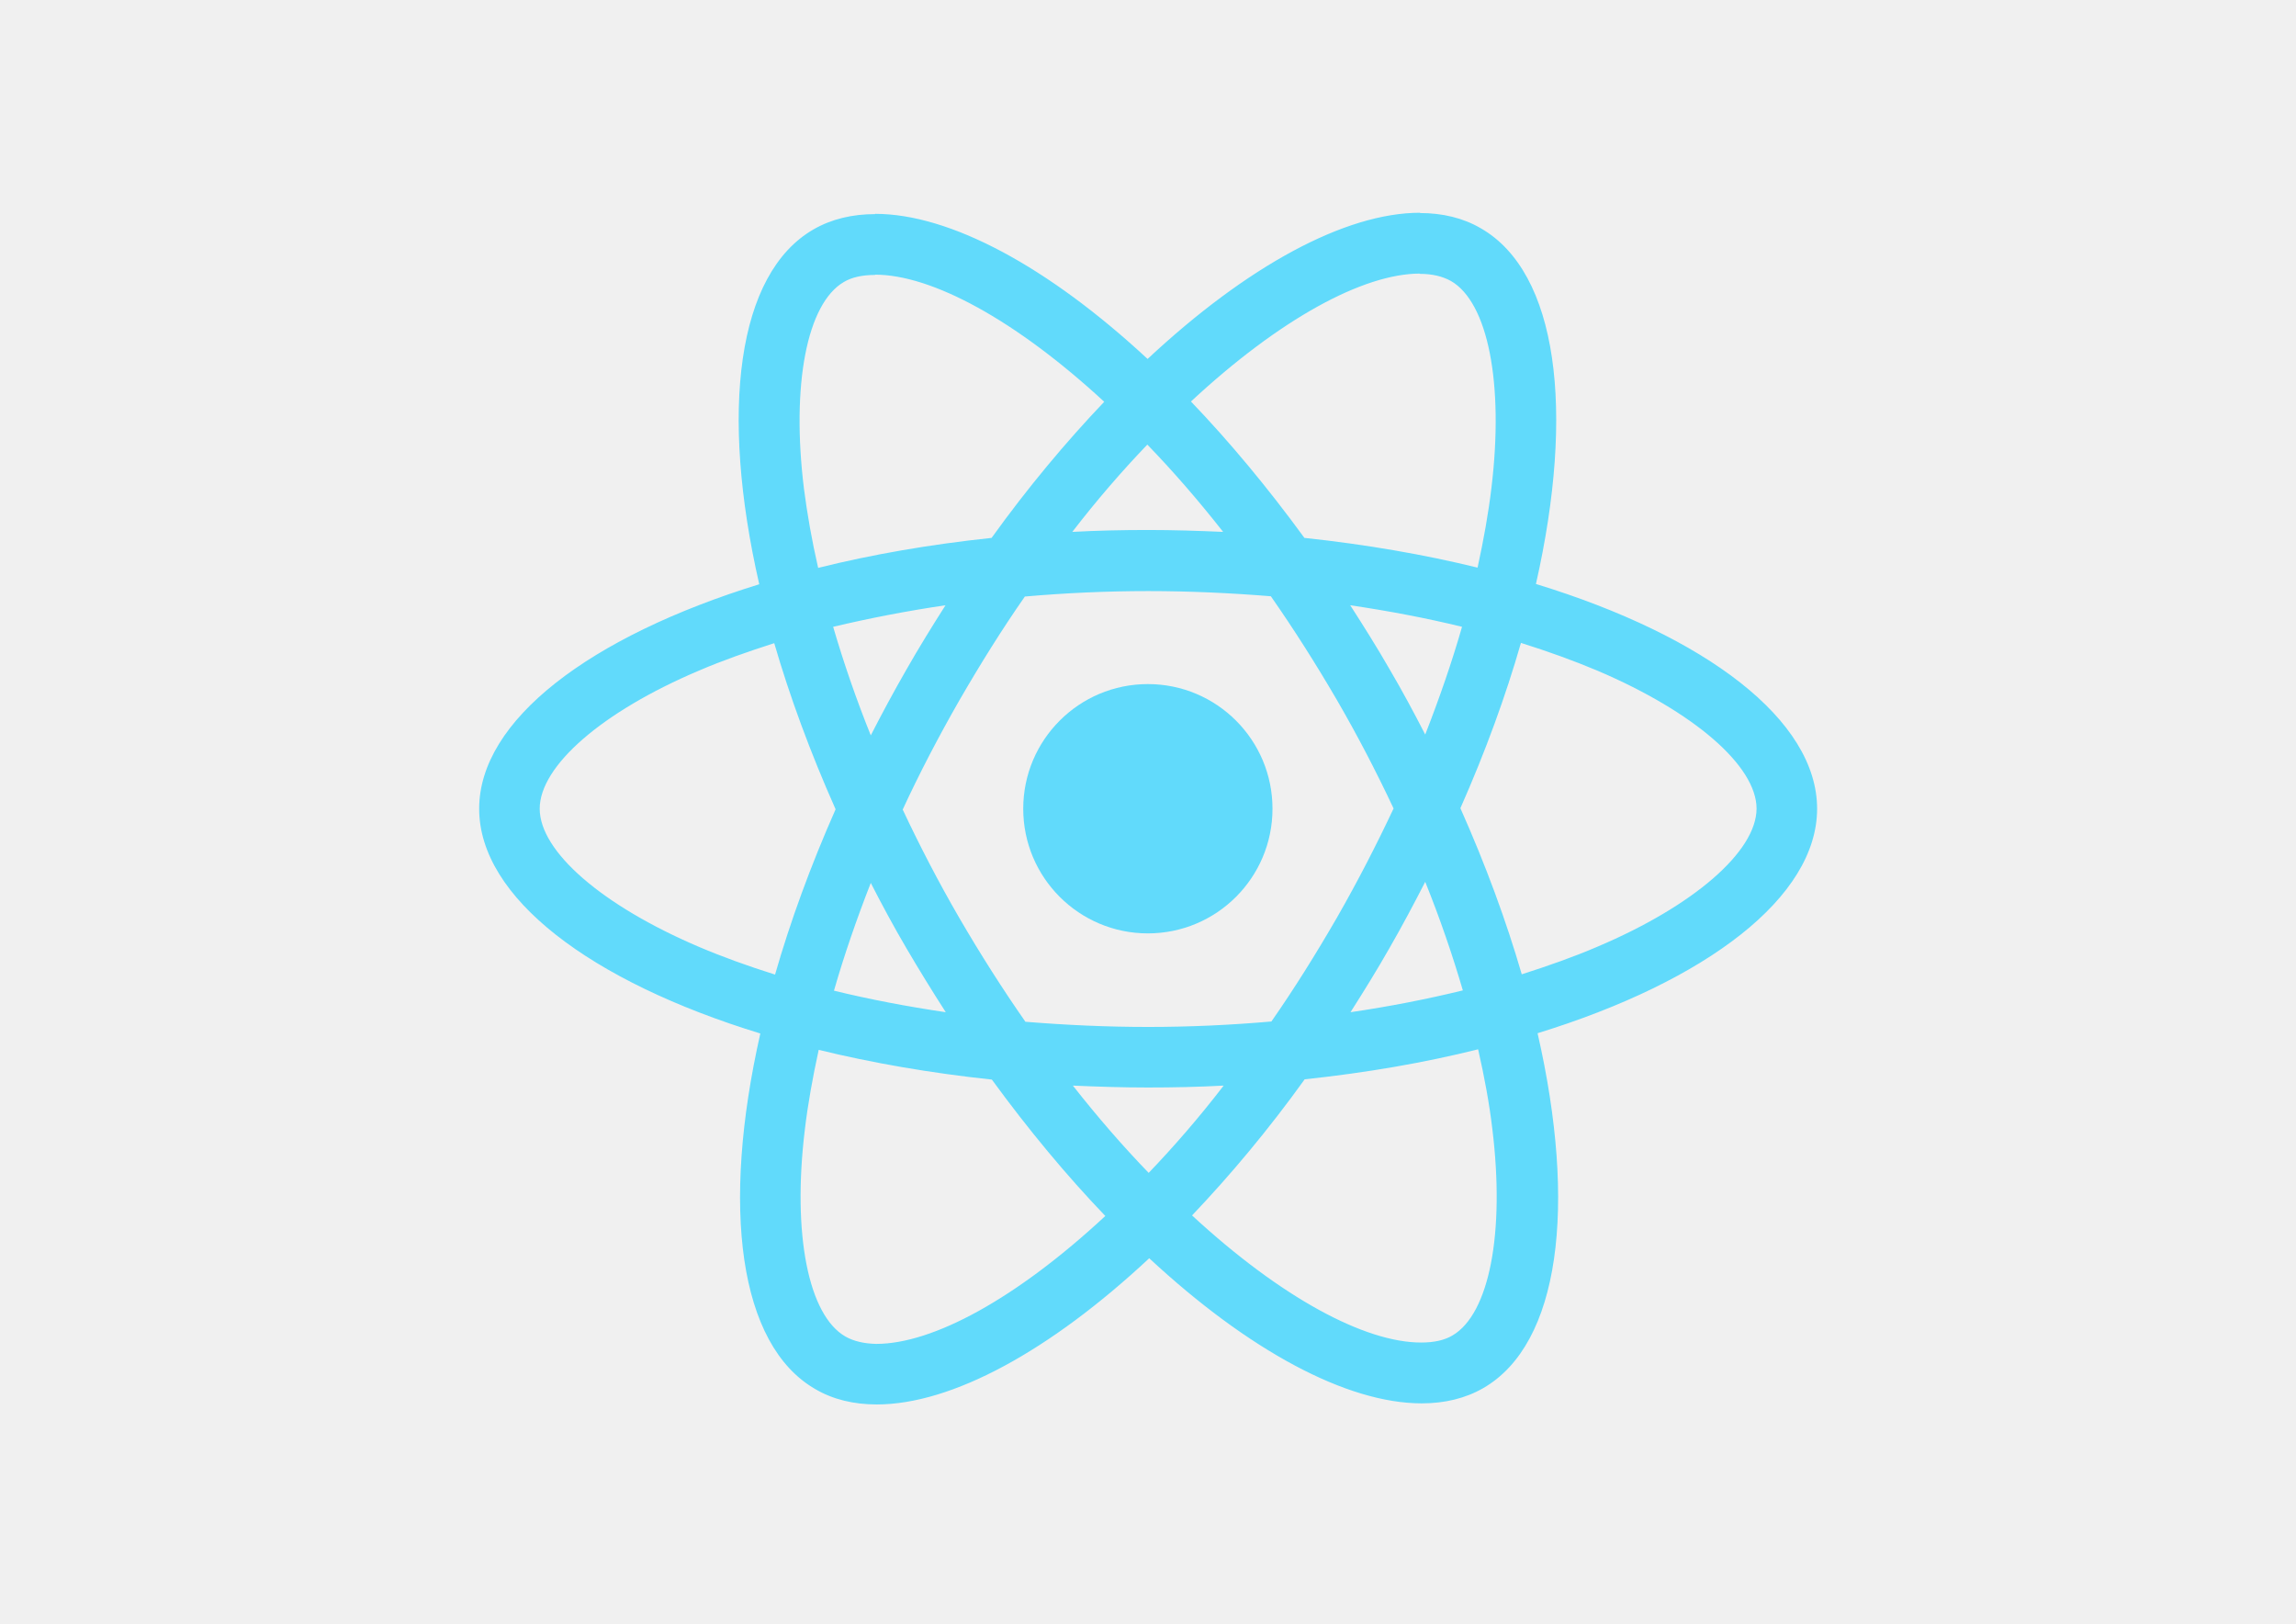
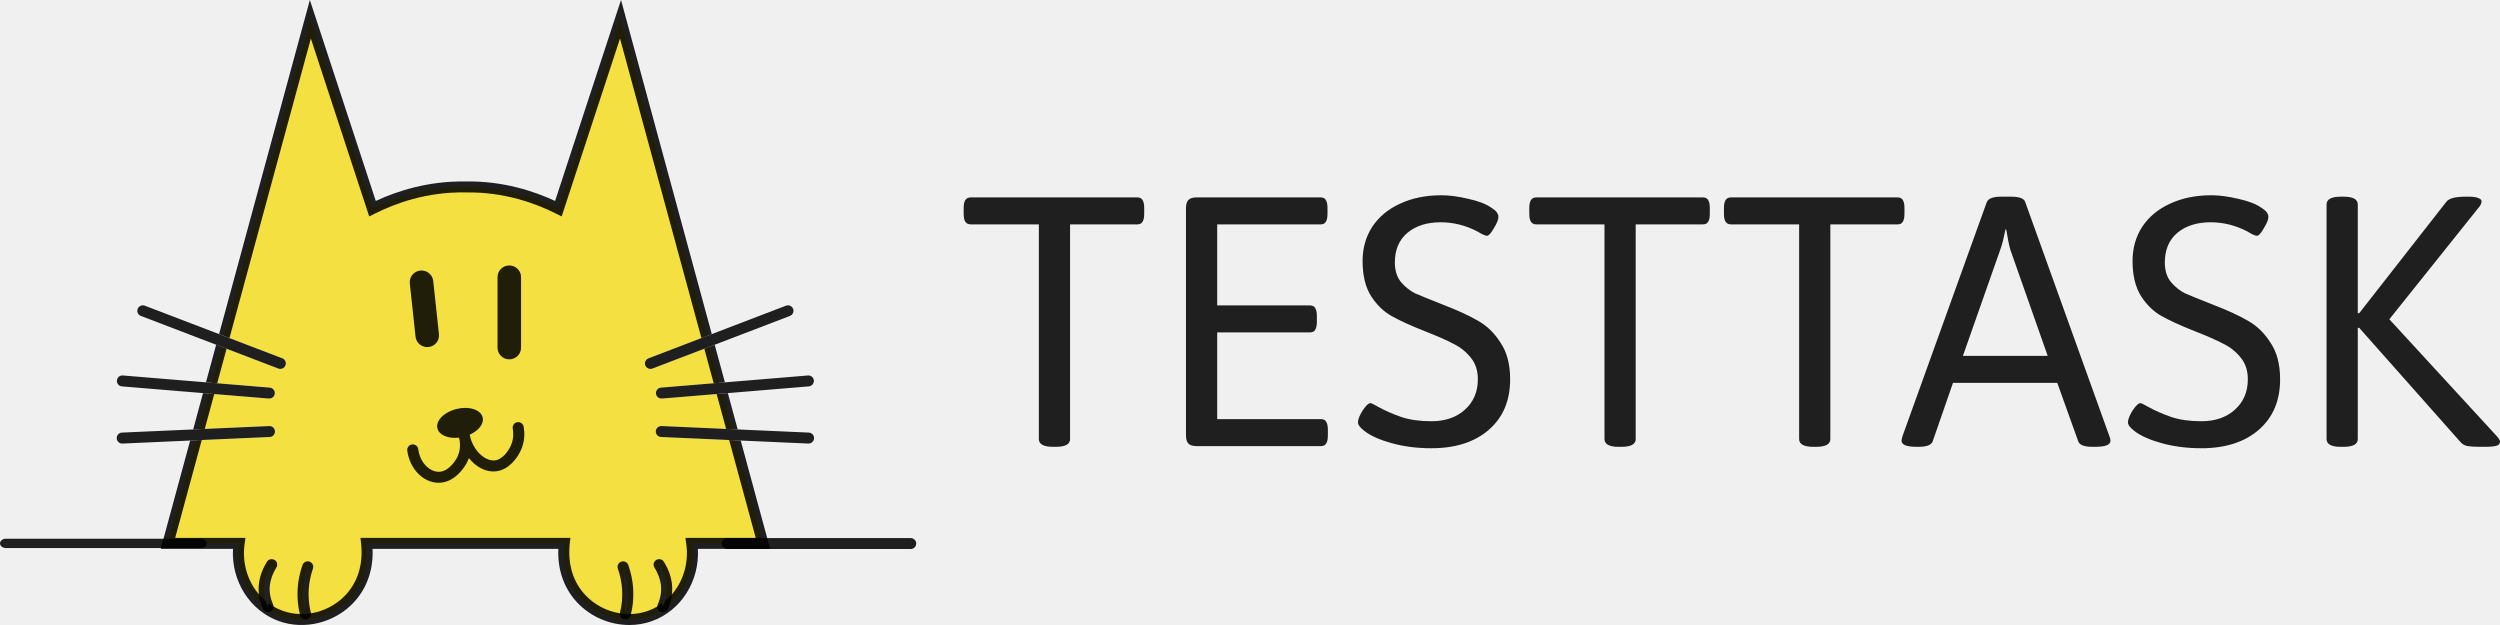
- <svg xmlns="http://www.w3.org/2000/svg" viewBox="0 0 841.9 595.3">
-   <g fill="#61DAFB">
-     <path d="M666.3 296.5c0-32.5-40.7-63.3-103.1-82.4 14.4-63.6 8-114.2-20.2-130.4-6.5-3.8-14.1-5.6-22.4-5.6v22.3c4.6 0 8.3.9 11.4 2.6 13.6 7.8 19.5 37.5 14.9 75.7-1.1 9.4-2.9 19.3-5.1 29.4-19.6-4.8-41-8.5-63.5-10.9-13.5-18.5-27.5-35.3-41.6-50 32.6-30.3 63.2-46.9 84-46.9V78c-27.5 0-63.5 19.6-99.9 53.6-36.4-33.8-72.4-53.2-99.9-53.2v22.3c20.7 0 51.4 16.5 84 46.6-14 14.7-28 31.4-41.3 49.9-22.6 2.4-44 6.1-63.6 11-2.3-10-4-19.7-5.2-29-4.7-38.2 1.1-67.9 14.6-75.8 3-1.8 6.9-2.6 11.5-2.6V78.5c-8.4 0-16 1.8-22.6 5.6-28.1 16.2-34.4 66.7-19.9 130.1-62.2 19.2-102.7 49.9-102.7 82.3 0 32.5 40.7 63.3 103.1 82.4-14.4 63.6-8 114.2 20.2 130.4 6.5 3.8 14.1 5.6 22.5 5.6 27.5 0 63.5-19.6 99.9-53.6 36.4 33.8 72.4 53.2 99.9 53.2 8.4 0 16-1.8 22.6-5.6 28.1-16.2 34.4-66.7 19.9-130.1 62-19.1 102.5-49.9 102.5-82.3zm-130.2-66.7c-3.7 12.9-8.3 26.2-13.5 39.5-4.1-8-8.4-16-13.1-24-4.6-8-9.5-15.8-14.4-23.4 14.2 2.1 27.9 4.7 41 7.9zm-45.8 106.5c-7.8 13.5-15.8 26.3-24.1 38.2-14.9 1.3-30 2-45.2 2-15.1 0-30.2-.7-45-1.9-8.3-11.9-16.4-24.6-24.2-38-7.6-13.1-14.5-26.4-20.8-39.8 6.2-13.4 13.2-26.8 20.7-39.9 7.8-13.5 15.8-26.3 24.1-38.2 14.9-1.3 30-2 45.2-2 15.1 0 30.2.7 45 1.9 8.3 11.9 16.4 24.6 24.2 38 7.6 13.1 14.5 26.4 20.8 39.8-6.3 13.4-13.2 26.8-20.7 39.9zm32.3-13c5.4 13.4 10 26.8 13.8 39.8-13.1 3.2-26.9 5.9-41.2 8 4.9-7.7 9.8-15.6 14.4-23.7 4.6-8 8.9-16.1 13-24.1zM421.2 430c-9.3-9.6-18.6-20.3-27.8-32 9 .4 18.2.7 27.5.7 9.4 0 18.7-.2 27.8-.7-9 11.7-18.3 22.4-27.5 32zm-74.4-58.9c-14.2-2.1-27.9-4.7-41-7.9 3.7-12.9 8.3-26.2 13.5-39.5 4.1 8 8.4 16 13.1 24 4.7 8 9.5 15.8 14.4 23.4zM420.7 163c9.3 9.6 18.6 20.3 27.8 32-9-.4-18.2-.7-27.5-.7-9.4 0-18.7.2-27.8.7 9-11.7 18.3-22.4 27.5-32zm-74 58.9c-4.9 7.7-9.8 15.6-14.4 23.7-4.6 8-8.9 16-13 24-5.4-13.4-10-26.8-13.8-39.8 13.1-3.1 26.9-5.8 41.2-7.9zm-90.5 125.2c-35.4-15.1-58.3-34.9-58.3-50.6 0-15.7 22.9-35.6 58.3-50.6 8.6-3.7 18-7 27.7-10.1 5.7 19.6 13.2 40 22.5 60.9-9.2 20.8-16.6 41.1-22.2 60.6-9.9-3.1-19.3-6.5-28-10.2zM310 490c-13.6-7.8-19.5-37.5-14.9-75.7 1.1-9.4 2.9-19.3 5.1-29.4 19.6 4.8 41 8.5 63.5 10.9 13.5 18.5 27.5 35.3 41.6 50-32.6 30.3-63.2 46.9-84 46.9-4.5-.1-8.3-1-11.3-2.7zm237.2-76.2c4.7 38.2-1.1 67.9-14.6 75.8-3 1.8-6.9 2.6-11.5 2.6-20.7 0-51.4-16.5-84-46.6 14-14.7 28-31.4 41.3-49.9 22.6-2.4 44-6.1 63.6-11 2.3 10.1 4.1 19.8 5.2 29.1zm38.5-66.7c-8.6 3.7-18 7-27.7 10.1-5.7-19.6-13.2-40-22.5-60.9 9.2-20.8 16.6-41.1 22.2-60.6 9.9 3.1 19.3 6.5 28.1 10.2 35.4 15.1 58.3 34.9 58.3 50.6-.1 15.7-23 35.6-58.4 50.6zM320.8 78.4z" />
-     <circle cx="420.9" cy="296.5" r="45.7" />
-     <path d="M520.5 78.1z" />
-   </g>
+ <svg xmlns="http://www.w3.org/2000/svg" width="144" height="36" viewBox="0 0 144 36" fill="none">
+   <path d="M39.847 31.297C40.038 32.674 39.517 33.989 38.574 34.813C38.399 34.967 38.209 35.103 38.007 35.22C37.823 35.324 37.632 35.414 37.43 35.485C36.971 35.648 36.493 35.708 36.023 35.678C36.01 35.678 35.997 35.678 35.984 35.675C35.038 35.607 34.126 35.177 33.481 34.491C32.434 33.378 32.464 31.995 32.477 31.706C32.477 31.567 32.483 31.432 32.499 31.297H21.121C21.137 31.432 21.143 31.567 21.143 31.706C21.156 31.995 21.186 33.378 20.139 34.491C19.494 35.177 18.582 35.607 17.636 35.675C17.623 35.678 17.61 35.678 17.597 35.678C17.127 35.708 16.649 35.648 16.19 35.485C15.988 35.414 15.796 35.324 15.613 35.22C15.411 35.103 15.221 34.967 15.046 34.814C15.044 34.814 15.044 34.813 15.044 34.813C14.102 33.987 13.581 32.674 13.773 31.297H9.674C9.701 31.196 9.73 31.094 9.757 30.993C10.267 29.116 10.777 27.238 11.287 25.36L11.621 25.345L15.537 25.171C15.714 25.163 15.849 25.016 15.841 24.843C15.833 24.668 15.688 24.532 15.508 24.541L11.795 24.706L11.462 24.721C11.647 24.036 11.833 23.353 12.018 22.669L12.341 22.696L15.486 22.956H15.513C15.677 22.956 15.817 22.832 15.83 22.668C15.844 22.494 15.715 22.341 15.54 22.327L12.511 22.076L12.187 22.049C12.375 21.356 12.563 20.663 12.751 19.971L13.051 20.087L16.034 21.228C16.071 21.242 16.11 21.25 16.149 21.25C16.276 21.25 16.397 21.173 16.445 21.048C16.509 20.886 16.427 20.702 16.263 20.639L13.218 19.473L12.918 19.359C14.571 13.275 16.225 7.192 17.878 1.11C19.071 4.747 20.263 8.384 21.455 12.019C22.297 11.596 24.259 10.729 26.799 10.769H26.821C29.361 10.729 31.323 11.596 32.164 12.019C33.356 8.384 34.549 4.747 35.742 1.11C37.395 7.192 39.049 13.275 40.702 19.359L40.402 19.473L37.356 20.639C37.192 20.702 37.109 20.886 37.173 21.048C37.223 21.173 37.344 21.25 37.471 21.25C37.51 21.25 37.548 21.242 37.586 21.228L40.569 20.087L40.869 19.971C41.057 20.663 41.245 21.356 41.433 22.049L41.109 22.076L38.08 22.327C37.905 22.341 37.774 22.494 37.788 22.668C37.803 22.832 37.943 22.956 38.105 22.956H38.133L41.279 22.696L41.602 22.669C41.787 23.353 41.973 24.036 42.158 24.721L41.825 24.706L38.11 24.541C37.93 24.535 37.785 24.668 37.777 24.843C37.769 25.016 37.906 25.163 38.082 25.171L41.999 25.345L42.333 25.36C42.843 27.238 43.353 29.116 43.863 30.993C43.89 31.094 43.919 31.196 43.946 31.297H39.847Z" fill="#F4E041" />
+   <path d="M44.36 31.613L44.278 31.31L44.191 30.993L42.665 25.375L42.333 25.36L41.999 25.345L43.53 30.982H39.481L39.53 31.34C39.681 32.424 39.356 33.476 38.705 34.233C38.58 34.379 38.443 34.513 38.297 34.633C38.252 34.67 38.206 34.707 38.16 34.74C38.064 34.813 37.965 34.877 37.862 34.936C37.691 35.035 37.511 35.12 37.321 35.187C37.006 35.299 36.678 35.359 36.348 35.368C36.239 35.371 36.131 35.368 36.023 35.362C35.917 35.356 35.812 35.343 35.707 35.326C34.961 35.207 34.249 34.844 33.714 34.274C32.824 33.329 32.775 32.173 32.795 31.706C32.795 31.569 32.802 31.447 32.815 31.334L32.856 30.982H20.762L20.803 31.334C20.816 31.447 20.824 31.569 20.824 31.719C20.843 32.173 20.794 33.329 19.905 34.274C19.369 34.844 18.657 35.207 17.913 35.326C17.808 35.343 17.702 35.356 17.597 35.362C17.489 35.368 17.381 35.371 17.272 35.368C16.941 35.359 16.612 35.299 16.297 35.187C16.109 35.12 15.929 35.037 15.76 34.937H15.758C15.655 34.879 15.554 34.813 15.459 34.74C15.412 34.707 15.366 34.67 15.322 34.633C15.175 34.513 15.038 34.379 14.914 34.233C14.262 33.476 13.937 32.424 14.088 31.34L14.137 30.982H10.09L11.621 25.345L11.287 25.36L10.953 25.375L9.427 30.993L9.341 31.31L9.258 31.613H13.42C13.315 33.468 14.392 35.185 16.082 35.782C17.553 36.303 19.277 35.87 20.372 34.705C21.425 33.584 21.484 32.224 21.462 31.706C21.462 31.674 21.46 31.643 21.46 31.613H32.158V31.692C32.134 32.224 32.193 33.584 33.247 34.705C34.034 35.542 35.143 36 36.25 36C36.686 36 37.121 35.929 37.536 35.782C39.226 35.185 40.303 33.468 40.198 31.613H44.36ZM12.018 22.669L11.694 22.642L11.127 24.735L11.462 24.721L11.795 24.705L12.341 22.696L12.018 22.669ZM35.771 0L35.438 1.012C34.443 4.046 33.447 7.08 32.453 10.112L31.973 11.575C30.761 11.01 28.963 10.415 26.821 10.453H26.804C24.655 10.418 22.858 11.01 21.645 11.575L21.165 10.112C20.171 7.08 19.177 4.046 18.18 1.012L17.848 0L12.619 19.244L12.918 19.359L13.218 19.473L17.906 2.218C18.791 4.915 19.675 7.612 20.558 10.308L21.267 12.467L21.599 12.3C22.74 11.725 24.574 11.043 26.799 11.084H26.826C29.057 11.046 30.878 11.725 32.019 12.3L32.352 12.467L33.06 10.308C33.943 7.612 34.827 4.915 35.713 2.218L40.402 19.473L40.701 19.359L40.999 19.244L35.771 0ZM12.451 19.856L11.863 22.022L12.187 22.049L12.51 22.076L13.051 20.087L12.751 19.971L12.451 19.856ZM41.167 19.858L40.869 19.971L40.569 20.087L41.109 22.076L41.433 22.049L41.755 22.023L41.167 19.858ZM41.924 22.642L41.602 22.669L41.278 22.696L41.825 24.705L42.158 24.721L42.491 24.735L41.924 22.642Z" fill="black" fill-opacity="0.87" />
+   <path d="M29.335 20.699C28.961 20.699 28.658 20.399 28.658 20.028V15.962C28.658 15.591 28.961 15.291 29.335 15.291C29.71 15.291 30.013 15.591 30.013 15.962V20.028C30.013 20.398 29.71 20.699 29.335 20.699Z" fill="black" fill-opacity="0.87" />
+   <path d="M24.681 19.989C24.31 20.028 23.975 19.762 23.935 19.392L23.605 16.324C23.566 15.956 23.835 15.624 24.208 15.585C24.579 15.546 24.914 15.812 24.954 16.182L25.284 19.25C25.323 19.62 25.054 19.95 24.681 19.989Z" fill="black" fill-opacity="0.87" />
+   <path d="M16.442 21.048C16.395 21.173 16.273 21.25 16.146 21.25C16.108 21.25 16.068 21.242 16.031 21.228L13.048 20.087L12.748 19.971L12.449 19.856L8.114 18.197C7.948 18.134 7.867 17.951 7.931 17.788C7.995 17.626 8.179 17.545 8.344 17.608L12.616 19.244L12.916 19.359L13.215 19.473L16.261 20.639C16.425 20.702 16.506 20.885 16.442 21.048Z" fill="black" fill-opacity="0.87" />
+   <path d="M15.827 22.667C15.814 22.832 15.674 22.956 15.51 22.956H15.483L12.338 22.696L12.015 22.669L11.691 22.642L7.024 22.256C6.848 22.241 6.718 22.088 6.734 21.915C6.748 21.741 6.899 21.611 7.078 21.627L11.86 22.022L12.184 22.049L12.507 22.076L15.537 22.327C15.712 22.341 15.841 22.494 15.827 22.667Z" fill="black" fill-opacity="0.87" />
+   <path d="M15.838 24.843C15.846 25.017 15.711 25.163 15.534 25.171L11.619 25.345L11.284 25.361L10.951 25.375L7.054 25.549H7.04C6.871 25.549 6.729 25.416 6.723 25.247C6.715 25.072 6.85 24.925 7.026 24.917L11.125 24.736L11.459 24.721L11.792 24.706L15.505 24.541C15.685 24.532 15.831 24.668 15.838 24.843Z" fill="black" fill-opacity="0.87" />
+   <path d="M45.5 18.197L41.164 19.858L40.866 19.971L40.566 20.087L37.583 21.228C37.545 21.242 37.507 21.25 37.468 21.25C37.341 21.25 37.22 21.173 37.17 21.048C37.107 20.885 37.19 20.702 37.354 20.639L40.399 19.473L40.699 19.359L40.997 19.244L45.271 17.608C45.433 17.545 45.62 17.626 45.684 17.788C45.746 17.951 45.664 18.134 45.5 18.197Z" fill="black" fill-opacity="0.87" />
+   <path d="M46.879 21.915C46.893 22.088 46.762 22.242 46.587 22.256L41.919 22.643L41.597 22.669L41.274 22.696L38.128 22.957H38.101C37.938 22.957 37.798 22.832 37.784 22.668C37.769 22.494 37.9 22.341 38.075 22.327L41.105 22.076L41.428 22.049L41.75 22.024L46.534 21.628C46.71 21.61 46.864 21.741 46.879 21.915Z" fill="black" fill-opacity="0.87" />
+   <path d="M46.89 25.247C46.882 25.416 46.742 25.548 46.571 25.548H46.557L42.66 25.375L42.329 25.36L41.994 25.345L38.077 25.171C37.902 25.163 37.765 25.016 37.773 24.843C37.781 24.667 37.926 24.535 38.106 24.541L41.821 24.705L42.154 24.721L42.487 24.735L46.586 24.917C46.762 24.925 46.898 25.072 46.89 25.247Z" fill="black" fill-opacity="0.87" />
+   <path d="M35.89 32.648C36.012 32.996 36.117 33.419 36.151 33.903C36.191 34.473 36.119 34.969 36.02 35.362L35.89 32.648Z" fill="white" />
+   <path d="M36.021 35.678C35.996 35.678 35.97 35.675 35.945 35.668C35.774 35.627 35.669 35.455 35.712 35.286C35.824 34.836 35.865 34.379 35.833 33.926C35.806 33.532 35.723 33.138 35.589 32.753C35.532 32.589 35.62 32.409 35.787 32.352C35.954 32.295 36.134 32.382 36.192 32.548C36.345 32.985 36.437 33.435 36.469 33.883C36.506 34.402 36.458 34.925 36.33 35.439C36.294 35.581 36.163 35.678 36.021 35.678Z" fill="black" fill-opacity="0.87" />
+   <path d="M37.968 32.524C38.163 32.835 38.333 33.214 38.386 33.648C38.45 34.158 38.335 34.601 38.176 34.955L37.968 32.524Z" fill="white" />
+   <path d="M38.176 35.269C38.133 35.269 38.09 35.259 38.047 35.242C37.886 35.171 37.812 34.985 37.884 34.825C38.053 34.446 38.114 34.063 38.067 33.684C38.026 33.352 37.902 33.018 37.696 32.688C37.604 32.539 37.65 32.345 37.8 32.254C37.949 32.162 38.145 32.208 38.238 32.356C38.493 32.764 38.647 33.185 38.7 33.608C38.761 34.101 38.682 34.596 38.467 35.081C38.415 35.199 38.298 35.269 38.176 35.269Z" fill="black" fill-opacity="0.87" />
+   <path d="M17.727 32.648C17.606 32.996 17.5 33.419 17.466 33.903C17.426 34.473 17.498 34.969 17.598 35.362L17.727 32.648Z" fill="white" />
+   <path d="M17.595 35.678C17.451 35.678 17.322 35.581 17.285 35.438C17.158 34.925 17.11 34.401 17.147 33.881C17.177 33.432 17.271 32.983 17.424 32.546C17.482 32.382 17.663 32.293 17.829 32.35C17.995 32.407 18.084 32.587 18.026 32.751C17.893 33.136 17.81 33.529 17.783 33.924C17.751 34.377 17.792 34.835 17.904 35.285C17.945 35.454 17.842 35.626 17.671 35.667C17.645 35.675 17.62 35.678 17.595 35.678Z" fill="black" fill-opacity="0.87" />
+   <path d="M15.649 32.524C15.454 32.835 15.284 33.214 15.231 33.648C15.167 34.158 15.283 34.601 15.441 34.955L15.649 32.524Z" fill="white" />
+   <path d="M15.44 35.269C15.317 35.269 15.201 35.198 15.148 35.081C14.933 34.598 14.853 34.102 14.915 33.608C14.968 33.185 15.123 32.765 15.378 32.356C15.47 32.208 15.666 32.162 15.816 32.254C15.966 32.345 16.012 32.539 15.919 32.688C15.714 33.016 15.59 33.352 15.548 33.684C15.502 34.063 15.562 34.446 15.731 34.825C15.803 34.985 15.73 35.171 15.569 35.242C15.526 35.261 15.483 35.269 15.44 35.269Z" fill="black" fill-opacity="0.87" />
+   <path d="M11.569 31.567H0.339C0.153 31.567 0 31.446 0 31.299C0 31.151 0.153 31.03 0.339 31.03H11.569C11.755 31.03 11.908 31.151 11.908 31.299C11.908 31.446 11.755 31.567 11.569 31.567Z" fill="black" fill-opacity="0.87" />
+   <path d="M52.455 31.624H41.897C41.722 31.624 41.579 31.482 41.579 31.308C41.579 31.135 41.722 30.993 41.897 30.993H52.455C52.63 30.993 52.774 31.135 52.774 31.308C52.774 31.482 52.632 31.624 52.455 31.624Z" fill="black" fill-opacity="0.87" />
+   <path d="M30.052 25.815C29.823 26.406 29.292 27.045 28.618 27.141C27.995 27.228 27.421 26.898 27.008 26.385C26.968 26.494 26.919 26.606 26.855 26.718C26.752 26.901 26.195 27.807 25.268 27.807H25.242C24.36 27.792 23.593 26.994 23.459 25.951C23.439 25.777 23.561 25.62 23.736 25.599C23.909 25.577 24.071 25.7 24.092 25.872C24.194 26.677 24.763 27.168 25.254 27.176H25.266C25.851 27.176 26.255 26.489 26.299 26.41C26.519 26.019 26.514 25.618 26.474 25.355C26.46 25.306 26.447 25.257 26.434 25.208C25.821 25.279 25.292 25.066 25.195 24.677C25.085 24.235 25.577 23.733 26.296 23.557C27.016 23.38 27.689 23.594 27.799 24.036C27.891 24.401 27.574 24.805 27.058 25.036C27.073 25.094 27.088 25.163 27.101 25.239C27.359 26.088 28.019 26.586 28.529 26.516C28.924 26.459 29.295 26.006 29.456 25.59C29.593 25.236 29.574 24.903 29.534 24.687C29.504 24.515 29.619 24.351 29.791 24.319C29.966 24.289 30.13 24.403 30.162 24.573C30.216 24.87 30.242 25.324 30.052 25.815Z" fill="black" fill-opacity="0.87" />
+   <path d="M60.656 25.737C60.111 25.737 59.838 25.587 59.838 25.287V12.925H55.916C55.78 12.925 55.678 12.877 55.609 12.782C55.541 12.687 55.507 12.53 55.507 12.311V11.984C55.507 11.765 55.541 11.609 55.609 11.513C55.678 11.418 55.78 11.37 55.916 11.37H65.497C65.647 11.37 65.749 11.418 65.804 11.513C65.872 11.609 65.906 11.765 65.906 11.984V12.311C65.906 12.53 65.872 12.687 65.804 12.782C65.749 12.877 65.647 12.925 65.497 12.925H61.636V25.287C61.636 25.587 61.364 25.737 60.819 25.737H60.656ZM68.926 25.696C68.708 25.696 68.551 25.648 68.456 25.553C68.361 25.457 68.313 25.3 68.313 25.082V11.984C68.313 11.765 68.361 11.609 68.456 11.513C68.551 11.418 68.708 11.37 68.926 11.37H76.056C76.206 11.37 76.308 11.418 76.362 11.513C76.43 11.609 76.464 11.765 76.464 11.984V12.311C76.464 12.53 76.43 12.687 76.362 12.782C76.308 12.877 76.206 12.925 76.056 12.925H70.111V17.591H75.443C75.593 17.591 75.695 17.639 75.749 17.735C75.817 17.83 75.852 17.987 75.852 18.206V18.533C75.852 18.751 75.817 18.908 75.749 19.004C75.695 19.099 75.593 19.147 75.443 19.147H70.111V24.141H76.076C76.226 24.141 76.328 24.188 76.383 24.284C76.451 24.379 76.485 24.536 76.485 24.755V25.082C76.485 25.3 76.451 25.457 76.383 25.553C76.328 25.648 76.226 25.696 76.076 25.696H68.926ZM82.448 25.819C81.631 25.819 80.875 25.723 80.18 25.532C79.486 25.341 78.962 25.109 78.608 24.837C78.349 24.645 78.219 24.475 78.219 24.325C78.219 24.161 78.308 23.936 78.485 23.649C78.675 23.363 78.825 23.22 78.934 23.22C78.989 23.22 79.132 23.288 79.363 23.424C79.785 23.656 80.235 23.854 80.712 24.018C81.202 24.182 81.781 24.263 82.448 24.263C83.238 24.263 83.878 24.045 84.368 23.608C84.872 23.158 85.124 22.572 85.124 21.849C85.124 21.344 84.988 20.927 84.716 20.6C84.443 20.259 84.11 19.993 83.715 19.802C83.333 19.597 82.775 19.352 82.04 19.065C81.25 18.751 80.623 18.465 80.16 18.206C79.697 17.946 79.302 17.564 78.975 17.059C78.648 16.541 78.485 15.866 78.485 15.033C78.485 14.296 78.669 13.642 79.037 13.069C79.418 12.495 79.949 12.052 80.63 11.738C81.325 11.411 82.121 11.247 83.02 11.247C83.483 11.247 84.001 11.315 84.573 11.452C85.145 11.575 85.587 11.745 85.901 11.963C86.173 12.127 86.309 12.305 86.309 12.495C86.309 12.646 86.221 12.864 86.044 13.15C85.88 13.437 85.751 13.58 85.656 13.58C85.587 13.58 85.485 13.546 85.349 13.478C85.227 13.41 85.145 13.362 85.104 13.335C84.423 12.98 83.715 12.803 82.979 12.803C82.189 12.803 81.549 13.007 81.059 13.416C80.582 13.826 80.344 14.392 80.344 15.115C80.344 15.579 80.46 15.954 80.691 16.241C80.936 16.527 81.209 16.746 81.508 16.896C81.822 17.032 82.359 17.25 83.122 17.551C83.939 17.864 84.607 18.171 85.124 18.472C85.642 18.758 86.078 19.181 86.432 19.741C86.8 20.286 86.984 20.989 86.984 21.849C86.984 23.076 86.575 24.045 85.758 24.755C84.941 25.464 83.837 25.819 82.448 25.819ZM93.235 25.737C92.69 25.737 92.418 25.587 92.418 25.287V12.925H88.495C88.359 12.925 88.257 12.877 88.189 12.782C88.121 12.687 88.087 12.53 88.087 12.311V11.984C88.087 11.765 88.121 11.609 88.189 11.513C88.257 11.418 88.359 11.37 88.495 11.37H98.077C98.226 11.37 98.329 11.418 98.383 11.513C98.451 11.609 98.485 11.765 98.485 11.984V12.311C98.485 12.53 98.451 12.687 98.383 12.782C98.329 12.877 98.226 12.925 98.077 12.925H94.216V25.287C94.216 25.587 93.943 25.737 93.398 25.737H93.235ZM104.447 25.737C103.902 25.737 103.63 25.587 103.63 25.287V12.925H99.707C99.571 12.925 99.469 12.877 99.401 12.782C99.333 12.687 99.299 12.53 99.299 12.311V11.984C99.299 11.765 99.333 11.609 99.401 11.513C99.469 11.418 99.571 11.37 99.707 11.37H109.289C109.439 11.37 109.541 11.418 109.595 11.513C109.663 11.609 109.697 11.765 109.697 11.984V12.311C109.697 12.53 109.663 12.687 109.595 12.782C109.541 12.877 109.439 12.925 109.289 12.925H105.428V25.287C105.428 25.587 105.155 25.737 104.61 25.737H104.447ZM110.408 25.737C109.823 25.737 109.53 25.621 109.53 25.389C109.53 25.321 109.55 25.225 109.591 25.102L114.433 11.656C114.514 11.438 114.787 11.329 115.25 11.329H115.842C116.333 11.329 116.605 11.438 116.659 11.656L121.501 25.123C121.542 25.218 121.563 25.307 121.563 25.389C121.563 25.621 121.27 25.737 120.684 25.737H120.521C120.044 25.737 119.772 25.628 119.703 25.41L118.498 22.053H112.492L111.327 25.41C111.259 25.628 110.987 25.737 110.51 25.737H110.408ZM117.947 20.498L115.801 14.399C115.733 14.181 115.652 13.785 115.556 13.212H115.515C115.407 13.758 115.304 14.153 115.209 14.399L113.064 20.498H117.947ZM126.798 25.819C125.981 25.819 125.225 25.723 124.531 25.532C123.836 25.341 123.312 25.109 122.958 24.837C122.699 24.645 122.569 24.475 122.569 24.325C122.569 24.161 122.658 23.936 122.835 23.649C123.026 23.363 123.175 23.22 123.285 23.22C123.339 23.22 123.482 23.288 123.714 23.424C124.136 23.656 124.585 23.854 125.062 24.018C125.552 24.182 126.131 24.263 126.798 24.263C127.588 24.263 128.228 24.045 128.719 23.608C129.223 23.158 129.475 22.572 129.475 21.849C129.475 21.344 129.338 20.927 129.066 20.6C128.794 20.259 128.46 19.993 128.065 19.802C127.684 19.597 127.125 19.352 126.39 19.065C125.6 18.751 124.973 18.465 124.51 18.206C124.047 17.946 123.652 17.564 123.325 17.059C122.999 16.541 122.835 15.866 122.835 15.033C122.835 14.296 123.019 13.642 123.387 13.069C123.768 12.495 124.299 12.052 124.98 11.738C125.675 11.411 126.471 11.247 127.37 11.247C127.833 11.247 128.351 11.315 128.923 11.452C129.495 11.575 129.938 11.745 130.251 11.963C130.523 12.127 130.66 12.305 130.66 12.495C130.66 12.646 130.571 12.864 130.394 13.15C130.231 13.437 130.101 13.58 130.006 13.58C129.938 13.58 129.835 13.546 129.699 13.478C129.577 13.41 129.495 13.362 129.454 13.335C128.773 12.98 128.065 12.803 127.33 12.803C126.54 12.803 125.899 13.007 125.409 13.416C124.932 13.826 124.694 14.392 124.694 15.115C124.694 15.579 124.81 15.954 125.041 16.241C125.287 16.527 125.559 16.746 125.859 16.896C126.172 17.032 126.71 17.25 127.473 17.551C128.29 17.864 128.957 18.171 129.475 18.472C129.992 18.758 130.428 19.181 130.782 19.741C131.15 20.286 131.334 20.989 131.334 21.849C131.334 23.076 130.925 24.045 130.108 24.755C129.291 25.464 128.188 25.819 126.798 25.819ZM134.827 25.737C134.282 25.737 134.01 25.587 134.01 25.287V11.779C134.01 11.479 134.282 11.329 134.827 11.329H134.991C135.535 11.329 135.808 11.479 135.808 11.779V18.042H135.889L140.915 11.616C141.065 11.424 141.433 11.329 142.018 11.329H142.223C142.454 11.329 142.631 11.356 142.754 11.411C142.876 11.452 142.938 11.513 142.938 11.595C142.938 11.718 142.869 11.854 142.733 12.004L137.626 18.39L143.816 25.123C143.939 25.259 144 25.369 144 25.451C144 25.56 143.932 25.635 143.796 25.676C143.659 25.716 143.428 25.737 143.101 25.737H142.856C142.556 25.737 142.318 25.723 142.141 25.696C141.977 25.669 141.841 25.594 141.732 25.471L135.889 18.881H135.808V25.287C135.808 25.587 135.535 25.737 134.991 25.737H134.827Z" fill="black" fill-opacity="0.87" />
</svg>
